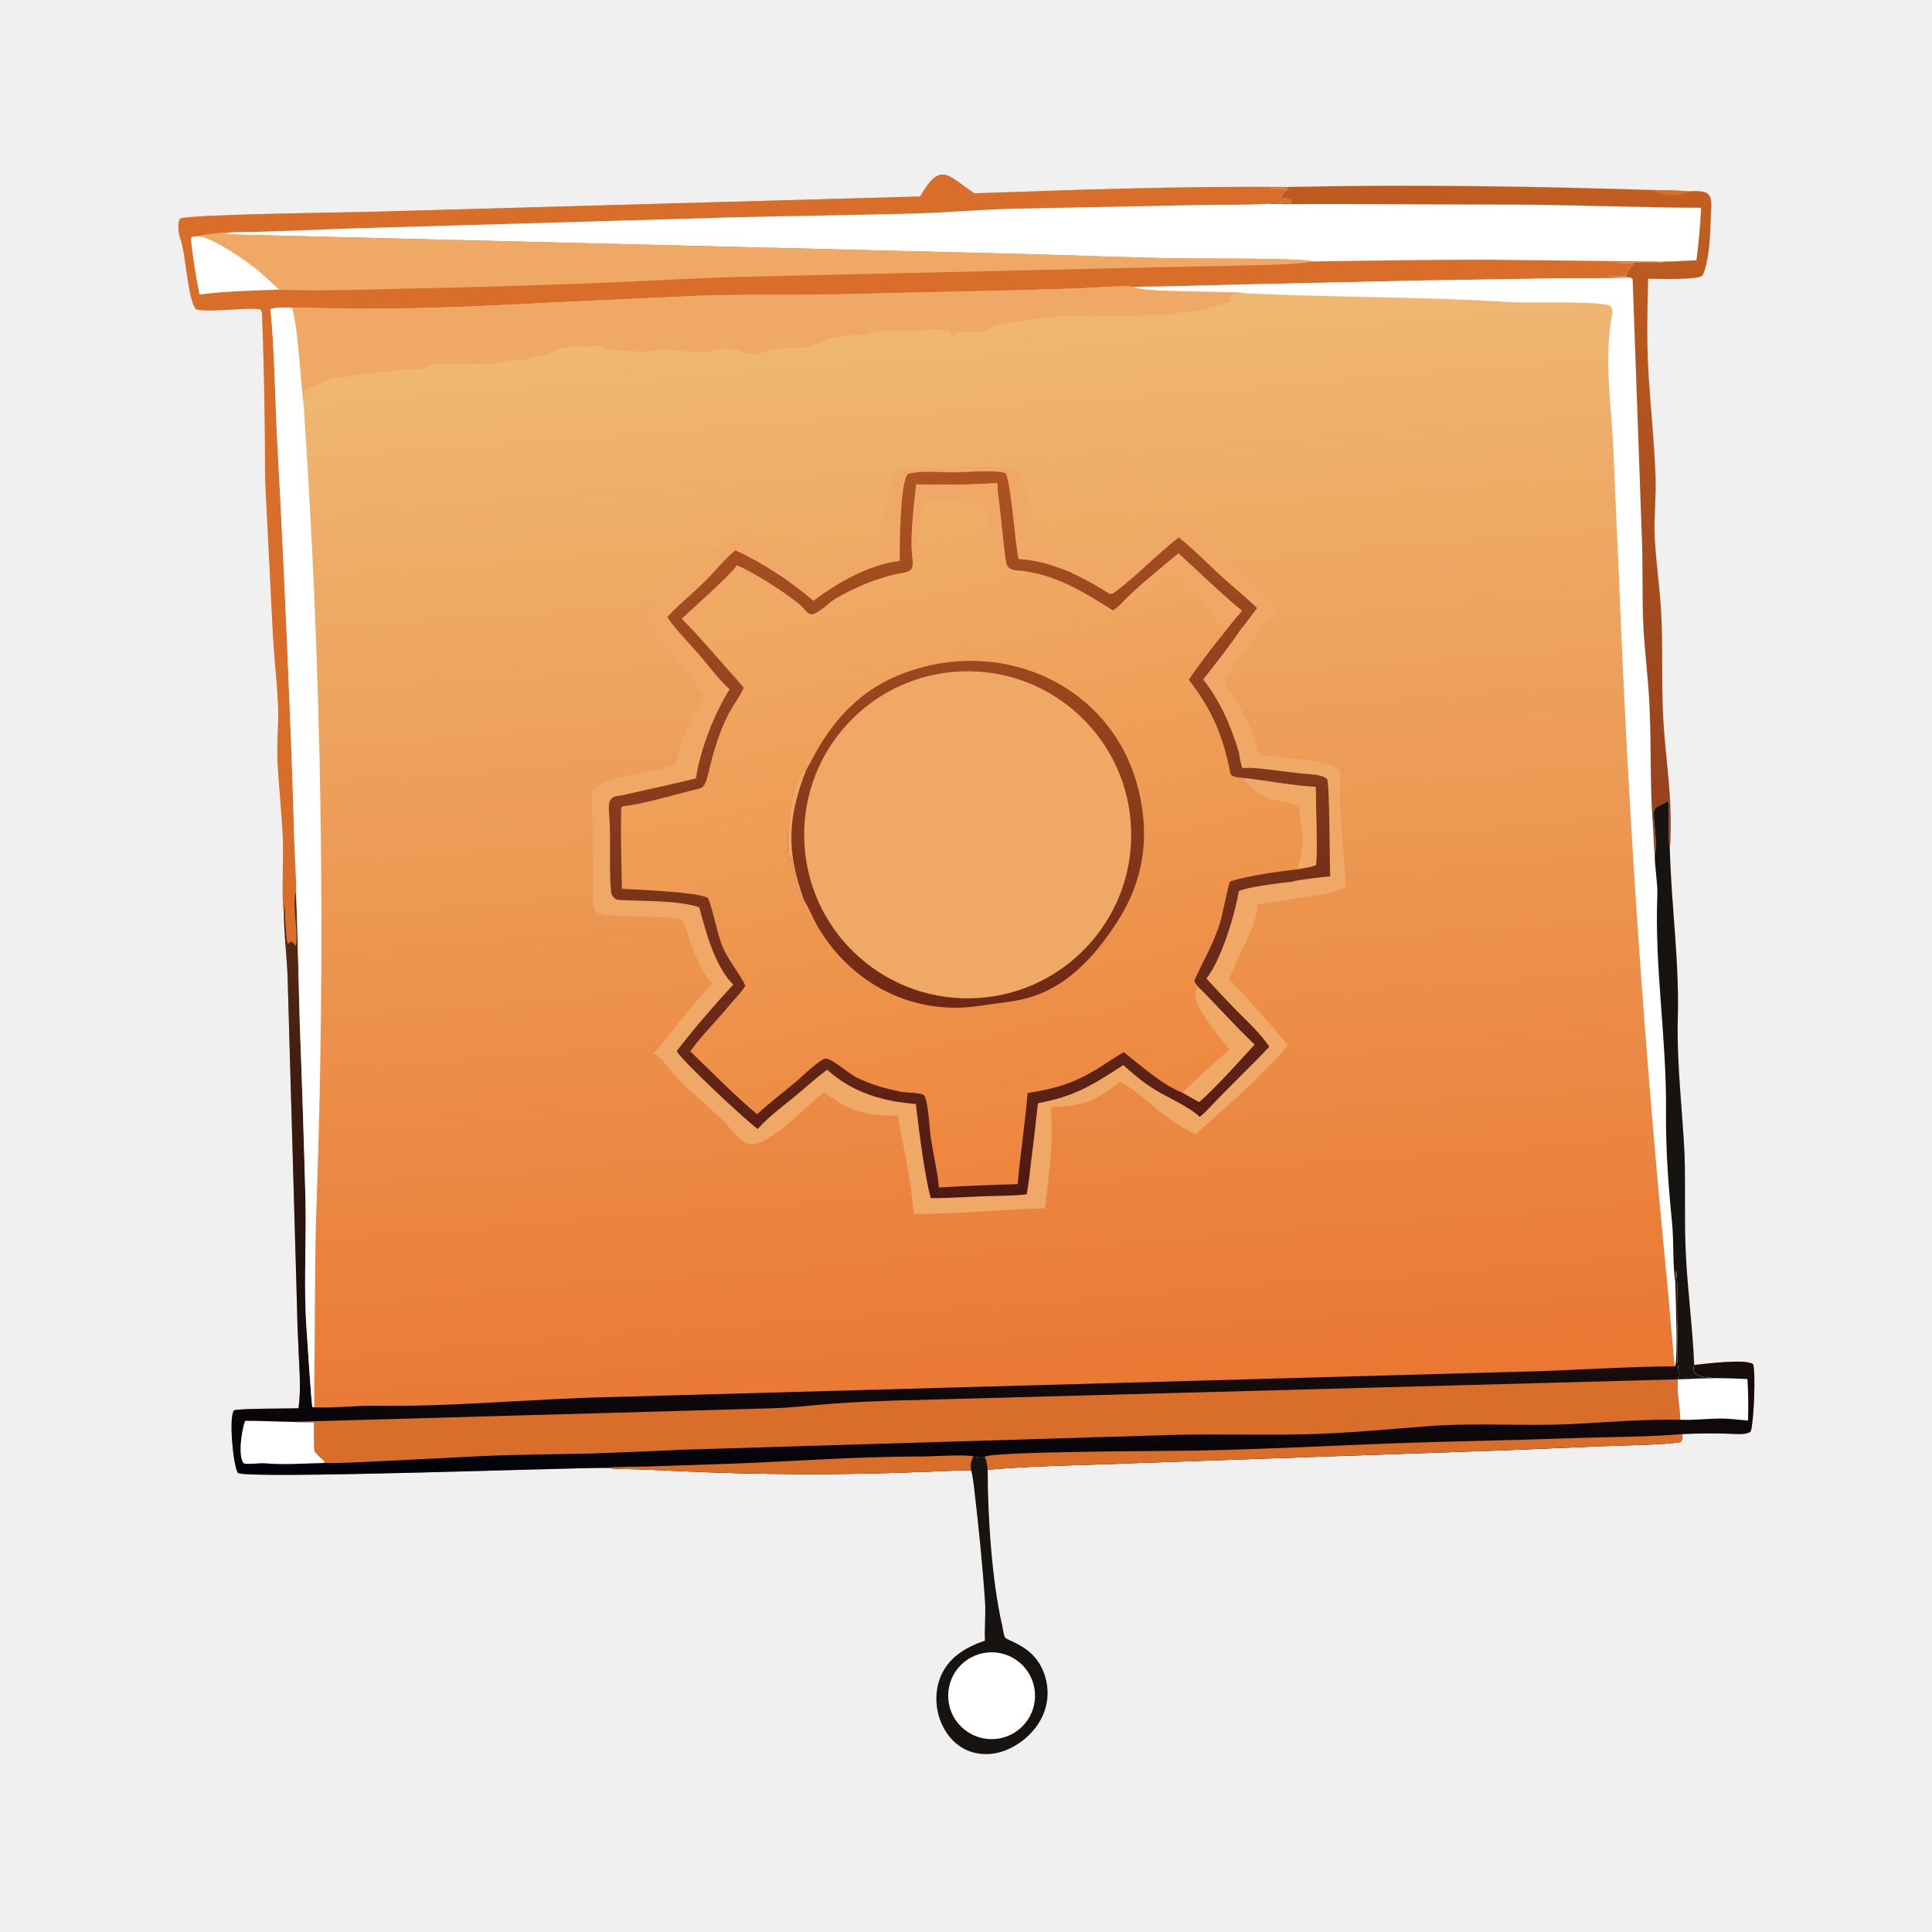
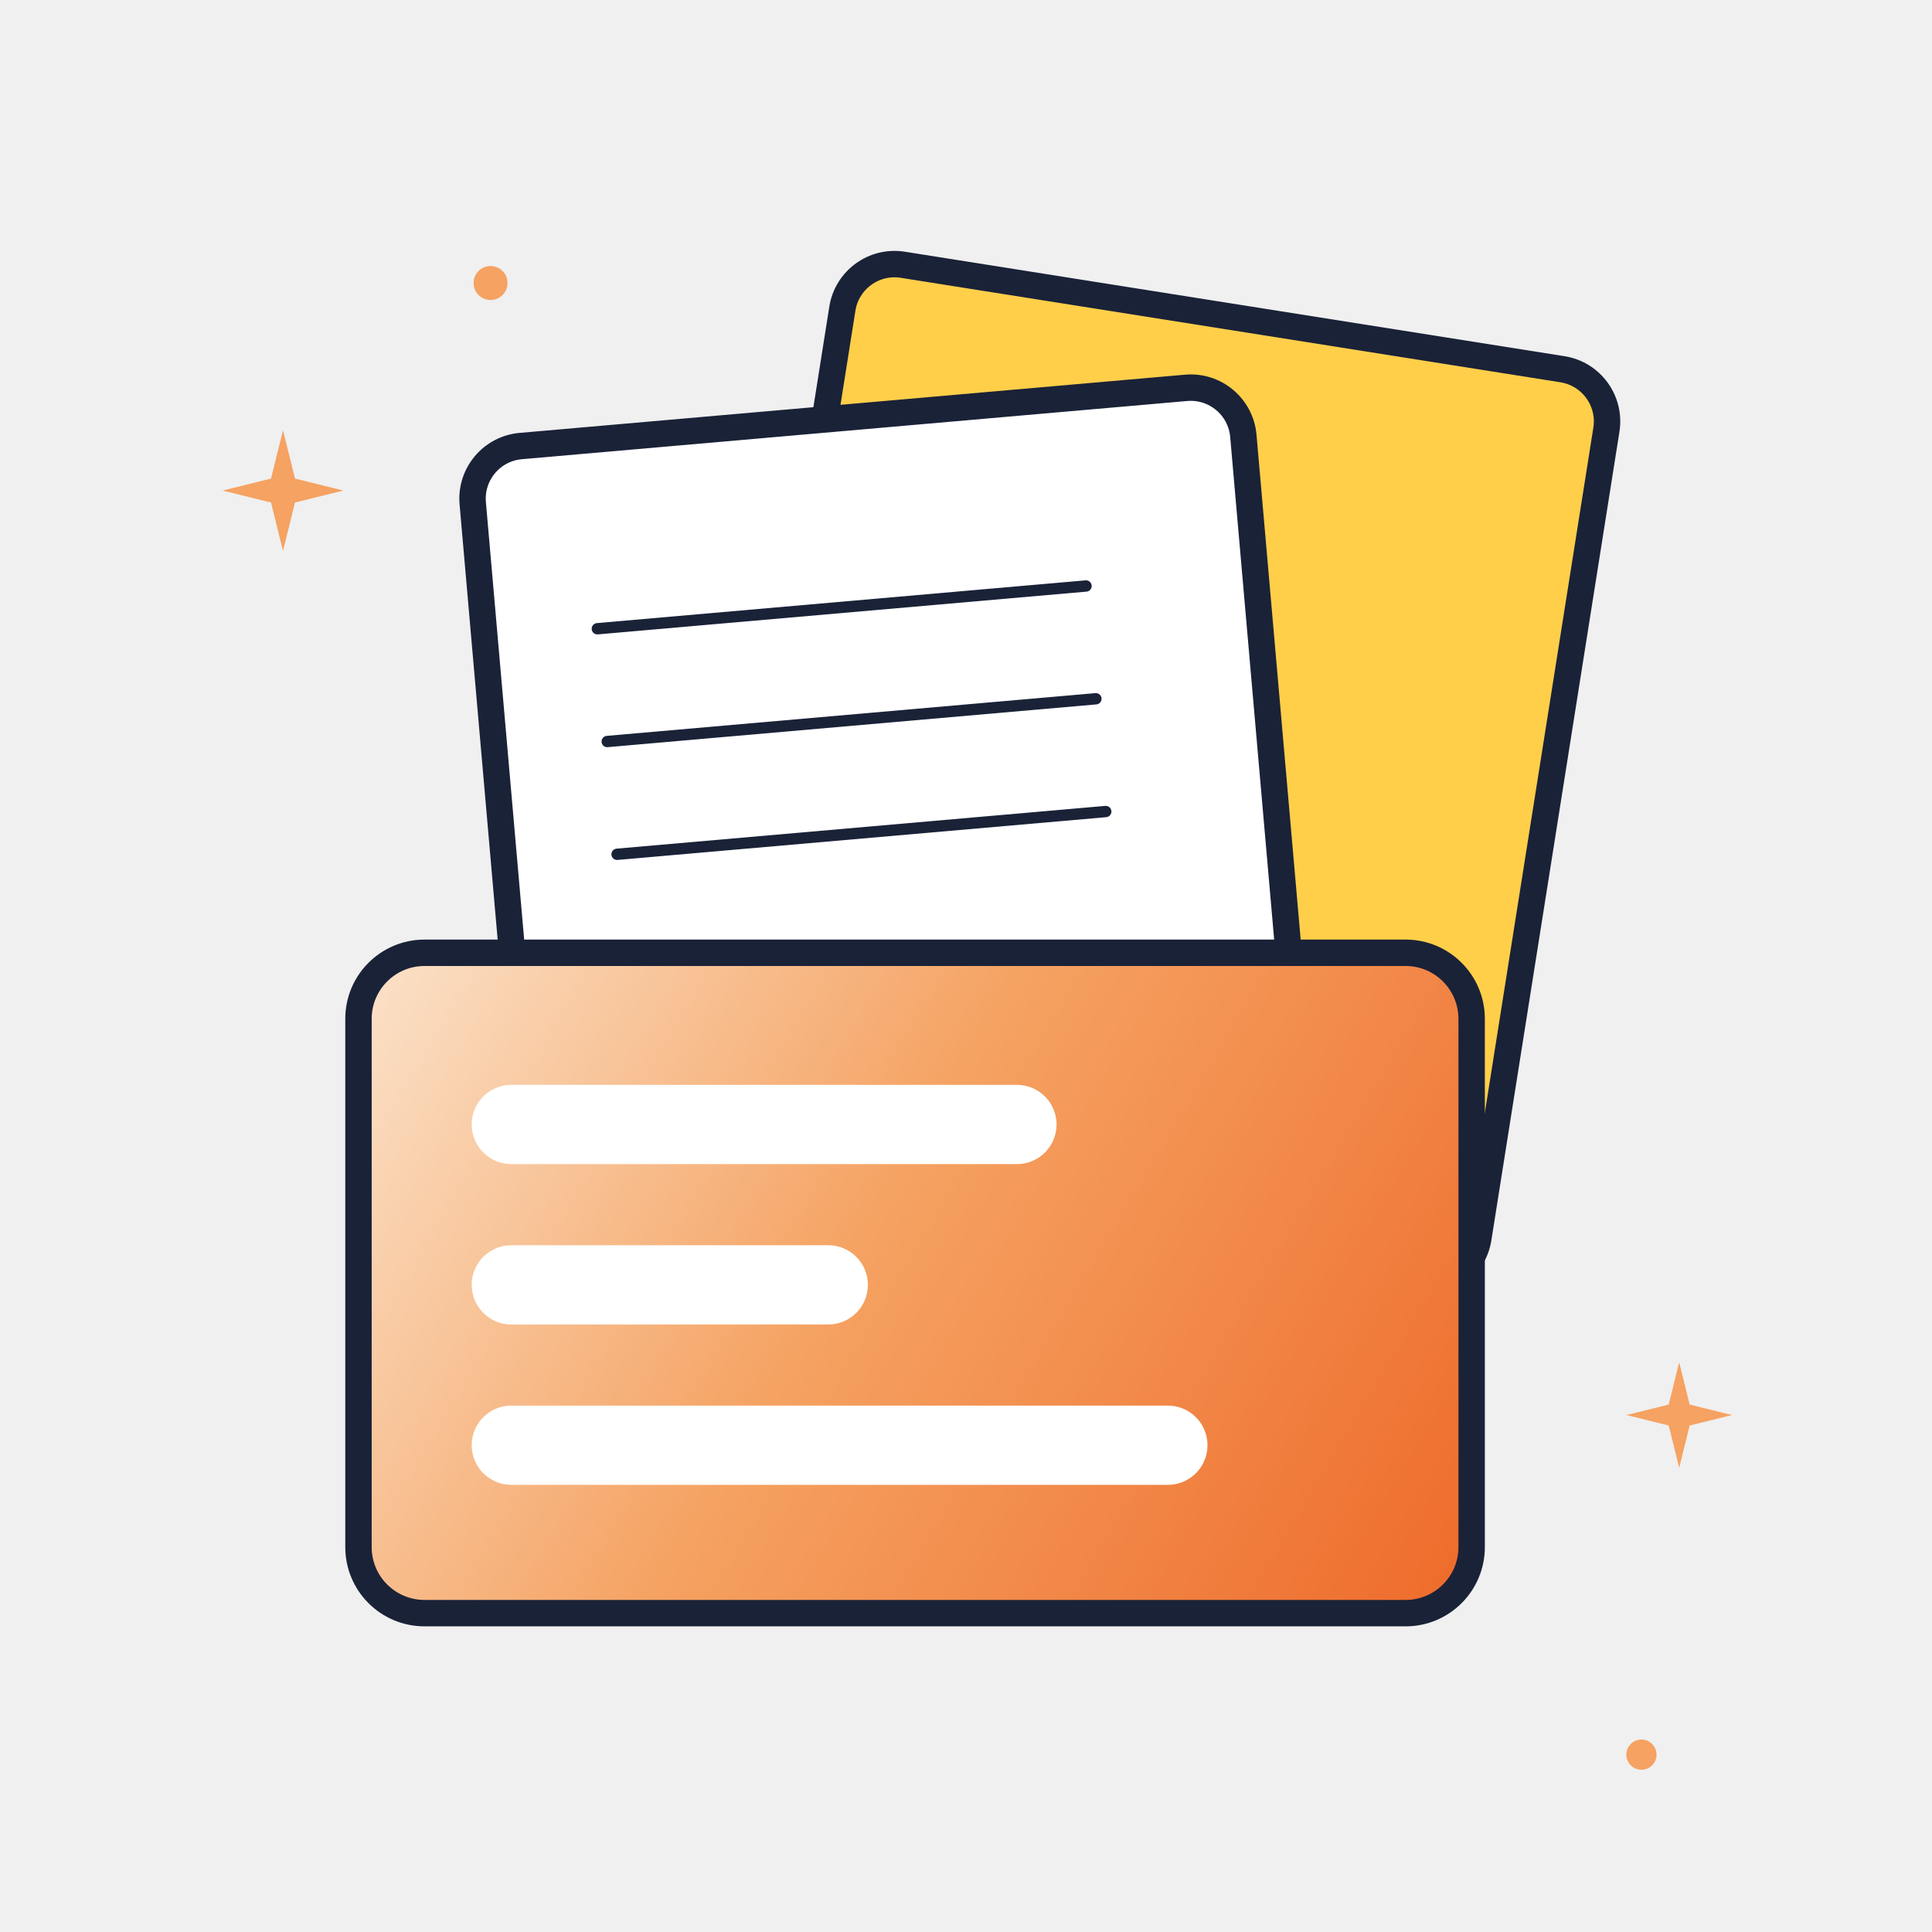
- <svg xmlns="http://www.w3.org/2000/svg" height="1024" preserveAspectRatio="none" style="display: block;" version="1.1" viewBox="0 0 2048 2048" width="1024">
+ <svg xmlns="http://www.w3.org/2000/svg" width="1024" height="1024" viewBox="0 0 2048 2048">
  <defs>
-     <linearGradient gradientUnits="userSpaceOnUse" id="Gradient1" x1="1022.29" x2="1028.77" y1="1065.56" y2="701.693">
-       <stop class="stop0" offset="0" stop-color="rgb(111,40,22)" stop-opacity="1" />
-       <stop class="stop1" offset="1" stop-color="rgb(157,72,30)" stop-opacity="1" />
-     </linearGradient>
-     <linearGradient gradientUnits="userSpaceOnUse" id="Gradient2" x1="1095.85" x2="938.715" y1="1248.37" y2="541.173">
-       <stop class="stop0" offset="0" stop-color="rgb(238,133,61)" stop-opacity="1" />
-       <stop class="stop1" offset="1" stop-color="rgb(239,174,104)" stop-opacity="1" />
-     </linearGradient>
-     <linearGradient gradientUnits="userSpaceOnUse" id="Gradient3" x1="1067.46" x2="987.277" y1="1267.72" y2="497.784">
-       <stop class="stop0" offset="0" stop-color="rgb(77,25,19)" stop-opacity="1" />
-       <stop class="stop1" offset="1" stop-color="rgb(176,84,34)" stop-opacity="1" />
-     </linearGradient>
-     <linearGradient gradientUnits="userSpaceOnUse" id="Gradient4" x1="1514.28" x2="1622.65" y1="816.795" y2="173.29">
-       <stop class="stop0" offset="0" stop-color="rgb(149,66,30)" stop-opacity="1" />
-       <stop class="stop1" offset="1" stop-color="rgb(194,94,32)" stop-opacity="1" />
-     </linearGradient>
-     <linearGradient gradientUnits="userSpaceOnUse" id="Gradient5" x1="1048.66" x2="1068.54" y1="1588.93" y2="1024.76">
-       <stop class="stop0" offset="0" stop-color="rgb(0,2,10)" stop-opacity="1" />
-       <stop class="stop1" offset="1" stop-color="rgb(85,40,20)" stop-opacity="1" />
-     </linearGradient>
-     <linearGradient gradientUnits="userSpaceOnUse" id="Gradient6" x1="1066.43" x2="977.13" y1="1500.18" y2="337.176">
-       <stop class="stop0" offset="0" stop-color="rgb(234,119,50)" stop-opacity="1" />
-       <stop class="stop1" offset="1" stop-color="rgb(239,184,115)" stop-opacity="1" />
+     <linearGradient gradientUnits="userSpaceOnUse" id="g" x1="380" y1="1010" x2="1560" y2="1710">
+       <stop offset="0" stop-color="#FBE3CB" />
+       <stop offset="0.45" stop-color="#F5A262" />
+       <stop offset="1" stop-color="#EE6A2A" />
    </linearGradient>
  </defs>
-   <path d="M 975.324 208.265 C 996.832 171.383 1003.41 184.714 1032.7 204.937 C 1145.01 201.048 1254.05 197.175 1366.63 198.188 C 1492.13 195.385 1624.97 197.445 1750.54 201.378 C 1761.92 201.703 1778.12 201.732 1789.05 202.827 C 1819.71 200.672 1813.89 209.586 1813.18 238.343 C 1812.84 252.58 1811.19 278.768 1804.84 291.905 C 1800.4 297.264 1755.21 295.451 1747.08 295.416 C 1746.24 328.99 1745.46 363.568 1747.55 397.121 C 1749.77 432.789 1753.6 468.532 1754.92 504.315 C 1755.65 524.128 1753.67 543.725 1753.82 563.499 C 1754.66 590.432 1759.12 618.766 1760.73 645.998 C 1763.04 684.906 1760.99 724.16 1763.17 762.846 C 1765.14 797.907 1770.86 833.526 1770.98 868.98 C 1771.01 877.083 1771.18 891.602 1770.04 899.182 C 1771.57 959.39 1780.19 1018.37 1778.56 1078.47 C 1777.24 1127.33 1783.4 1175.62 1785.73 1224.32 C 1786.77 1258.78 1785.35 1292.61 1786.96 1327.4 C 1788.81 1367.5 1794.29 1407.07 1795.92 1446.93 C 1806.58 1445.86 1850.62 1440.11 1858.36 1446.09 C 1861.33 1455.08 1859.12 1507.58 1855.87 1517.3 C 1852.17 1520.79 1842.87 1520.23 1837.67 1519.98 C 1819.26 1519.1 1801.43 1519.41 1783.02 1520.17 C 1782.96 1524.77 1783.72 1525.3 1781.68 1528.58 C 1768.49 1531.45 1711.35 1532.53 1695.59 1533.14 C 1661.21 1534.47 1625.48 1536.29 1591.09 1537.47 L 1201.38 1551.04 C 1154.14 1553.1 1093.24 1553.75 1046.99 1558.01 C 1046.25 1552.67 1046.11 1549.03 1043.76 1544.16 C 1040.47 1545.89 1036.39 1544.44 1031.94 1543.81 C 1028.75 1550.56 1028.51 1551.21 1029.45 1558.44 C 1014.05 1558.78 998.744 1559.41 983.363 1560.07 C 894.33 1563.88 805.452 1563.44 716.406 1559.29 C 702.492 1558.58 688.573 1557.98 674.649 1557.49 C 665.528 1557.22 651.779 1557.39 643.394 1556 C 597.616 1555.85 266.595 1568.15 252.164 1561.44 C 247.146 1553.58 242.356 1502.5 247.996 1495.1 C 251.779 1492.88 306.354 1493.24 316.431 1492.84 C 319.135 1473.32 317.529 1454.29 316.628 1434.71 C 315.649 1415.74 314.987 1396.74 314.642 1377.74 L 304.97 1039.01 C 304.438 1015.44 300.96 992.059 300.937 968.291 C 298.249 954.841 300.608 909.036 300.004 892.311 C 298.963 863.542 295.676 835.94 294.22 807.298 C 293.274 788.699 295.601 767.206 294.795 748.018 C 293.783 723.928 290.935 700.17 289.489 676.119 L 281.431 516.093 C 280.713 499.431 281.053 481.587 280.81 464.808 C 280.439 420.457 279.423 376.113 277.763 331.792 L 276.522 328.408 C 267.219 324.725 222.497 331.814 207.869 327.907 C 198.92 317.928 196.884 267.711 191.247 253.248 C 189.362 248.41 187.517 235.909 191.174 231.665 C 201.277 227.183 369.323 225.204 391.389 224.543 L 975.324 208.265 z" fill="url(#Gradient6)" transform="translate(0,0)" />
-   <path d="M 975.324 208.265 C 996.832 171.383 1003.41 184.714 1032.7 204.937 C 1145.01 201.048 1254.05 197.175 1366.63 198.188 C 1359.57 200.44 1353.17 198.91 1345.99 199.79 L 1364.87 200.063 C 1362.5 202.706 1358.32 206.467 1357.94 209.693 C 1361.76 212.369 1365.18 209.666 1368.37 212.615 L 1368.25 214.805 C 1359.73 217.207 1349.86 212.156 1343.27 216.046 C 1366.69 216.647 1391.73 216.125 1415.36 216.252 L 1607.28 216.854 C 1672.57 217.192 1738.75 220.098 1803.29 220.15 C 1802.44 238.805 1800.79 257.415 1798.35 275.93 C 1786.68 276.559 1775.42 277.169 1763.73 277.336 C 1759.05 280.367 1719.84 276.794 1713.69 278.796 C 1718.82 279.582 1730.43 278.519 1731.81 279.327 L 1727 284.999 C 1725.45 286.858 1724.21 290.653 1723.35 293 L 1702 293.17 C 1707.02 293.275 1724.8 293.397 1728.55 294.232 C 1703.04 295.242 1674.97 294.802 1649.24 295.06 L 1512.96 297.192 L 1317.94 301.478 C 1278.84 302.378 1240.23 303.855 1201.02 304.022 C 1188.99 302.33 1160.12 305.063 1146.9 305.552 C 1061.1 308.727 975.307 309.584 889.482 311.942 C 839.039 313.328 788.218 311.688 737.778 313.63 L 583.952 320.725 C 501.805 325.109 421.256 328.898 338.925 326.555 C 329.355 326.283 319.113 325.988 309.588 326.066 C 303.816 326.034 290.932 325.226 286.66 327.963 C 290.977 368.545 291.433 420.781 293.593 462.678 C 298.816 558.311 303.287 653.983 307.008 749.686 C 309.067 797.045 310.692 844.421 311.882 891.809 C 312.166 900.87 314.481 937.944 313.818 944.425 C 308.924 958.877 316.904 989.827 313.448 1002.59 L 309.58 998.063 C 307.307 998.82 307.391 998.801 305.444 1000.21 C 302.602 997.844 302.228 963.662 301.703 957.05 L 300.937 968.291 C 298.249 954.841 300.608 909.036 300.004 892.311 C 298.963 863.542 295.676 835.94 294.22 807.298 C 293.274 788.699 295.601 767.206 294.795 748.018 C 293.783 723.928 290.935 700.17 289.489 676.119 L 281.431 516.093 C 280.713 499.431 281.053 481.587 280.81 464.808 C 280.439 420.457 279.423 376.113 277.763 331.792 L 276.522 328.408 C 267.219 324.725 222.497 331.814 207.869 327.907 C 198.92 317.928 196.884 267.711 191.247 253.248 C 189.362 248.41 187.517 235.909 191.174 231.665 C 201.277 227.183 369.323 225.204 391.389 224.543 L 975.324 208.265 z" fill="rgb(217,110,42)" transform="translate(0,0)" />
-   <path d="M 1343.27 216.046 C 1366.69 216.647 1391.73 216.125 1415.36 216.252 L 1607.28 216.854 C 1672.57 217.192 1738.75 220.098 1803.29 220.15 C 1802.44 238.805 1800.79 257.415 1798.35 275.93 C 1786.68 276.559 1775.42 277.169 1763.73 277.336 L 1574.5 275.305 C 1513.94 275.205 1452.12 276.453 1391.49 277.126 C 1381.34 275.066 1360.79 274.927 1349.86 274.664 C 1320.14 273.949 1290.16 274.229 1260.41 273.977 C 1197.96 273.449 1135.98 270.418 1073.51 268.956 L 236.247 248.356 C 237.983 247.559 245.059 246.564 247.451 246.109 C 289.604 245.935 337.722 243.054 380.47 241.919 L 781.74 230.264 C 843.416 228.78 905.189 228.072 966.844 226.425 C 1003.92 225.434 1041.62 221.844 1078.84 221.163 L 1272.61 217.324 C 1295.61 216.728 1320.61 217.491 1343.27 216.046 z" fill="rgb(255,255,255)" transform="translate(0,0)" />
-   <path d="M 204.607 250.77 C 217.707 248.997 234.539 245.705 247.451 246.109 C 245.059 246.564 237.983 247.559 236.247 248.356 L 1073.51 268.956 C 1135.98 270.418 1197.96 273.449 1260.41 273.977 C 1290.16 274.229 1320.14 273.949 1349.86 274.664 C 1360.79 274.927 1381.34 275.066 1391.49 277.126 C 1378.19 280.2 1342.54 280.889 1328.04 281.245 L 1220.71 283.42 L 794.186 293.263 C 744.866 294.292 697.205 297.376 648.024 299.398 C 577.369 302.228 506.689 304.377 435.993 305.844 C 394.024 306.799 338.178 308.796 296.244 307.112 C 288.021 300.162 279.41 290.957 270.23 283.967 C 255.075 272.428 233.037 257.508 215.02 251.124 C 213.606 250.623 206.251 250.74 204.607 250.77 z" fill="rgb(240,168,103)" transform="translate(0,0)" />
-   <path d="M 204.607 250.77 C 206.251 250.74 213.606 250.623 215.02 251.124 C 233.037 257.508 255.075 272.428 270.23 283.967 C 279.41 290.957 288.021 300.162 296.244 307.112 C 275.582 307.643 230.644 309.1 211.561 312.32 C 208.088 295.619 203.897 270.658 202.442 253.086 C 202.329 251.728 203.178 251.668 204.607 250.77 z" fill="rgb(255,255,255)" transform="translate(0,0)" />
-   <path d="M 300.937 968.291 L 301.703 957.05 C 302.228 963.662 302.602 997.844 305.444 1000.21 C 307.391 998.801 307.307 998.82 309.58 998.063 L 313.448 1002.59 C 316.904 989.827 308.924 958.877 313.818 944.425 C 315.74 992.609 316.379 1041.13 317.937 1089.4 C 320.283 1150.92 322.268 1212.45 323.893 1273.99 C 324.753 1318.07 321.79 1363.71 324.909 1407.85 C 325.588 1417.45 330.039 1489.56 331.238 1491.56 L 332.941 1491.88 C 353.616 1492.76 377.367 1489.87 398.491 1490.19 C 480.768 1491.42 563.255 1482.73 645.245 1481 L 1605.95 1454.22 C 1662.49 1453.17 1719.21 1448.58 1775.46 1448.39 C 1778.95 1443.9 1775.88 1369.35 1775.89 1358.4 C 1776.3 1353.74 1776.53 1350.31 1776.54 1345.63 C 1780.14 1368.91 1777.41 1415.5 1777.98 1440.24 C 1778.17 1448.36 1780.63 1453.9 1778.76 1462.15 C 1791.93 1461.5 1805.1 1461.06 1818.28 1460.83 C 1810.39 1460.02 1790.97 1460.61 1795.92 1446.93 C 1806.58 1445.86 1850.62 1440.11 1858.36 1446.09 C 1861.33 1455.08 1859.12 1507.58 1855.87 1517.3 C 1852.17 1520.79 1842.87 1520.23 1837.67 1519.98 C 1819.26 1519.1 1801.43 1519.41 1783.02 1520.17 C 1782.96 1524.77 1783.72 1525.3 1781.68 1528.58 C 1768.49 1531.45 1711.35 1532.53 1695.59 1533.14 C 1661.21 1534.47 1625.48 1536.29 1591.09 1537.47 L 1201.38 1551.04 C 1154.14 1553.1 1093.24 1553.75 1046.99 1558.01 C 1046.25 1552.67 1046.11 1549.03 1043.76 1544.16 C 1040.47 1545.89 1036.39 1544.44 1031.94 1543.81 C 1028.75 1550.56 1028.51 1551.21 1029.45 1558.44 C 1014.05 1558.78 998.744 1559.41 983.363 1560.07 C 894.33 1563.88 805.452 1563.44 716.406 1559.29 C 702.492 1558.58 688.573 1557.98 674.649 1557.49 C 665.528 1557.22 651.779 1557.39 643.394 1556 C 597.616 1555.85 266.595 1568.15 252.164 1561.44 C 247.146 1553.58 242.356 1502.5 247.996 1495.1 C 251.779 1492.88 306.354 1493.24 316.431 1492.84 C 319.135 1473.32 317.529 1454.29 316.628 1434.71 C 315.649 1415.74 314.987 1396.74 314.642 1377.74 L 304.97 1039.01 C 304.438 1015.44 300.96 992.059 300.937 968.291 z" fill="url(#Gradient5)" transform="translate(0,0)" />
-   <path d="M 309.941 1507.22 L 819.659 1492.81 C 841.453 1492.1 862.486 1489.43 884.15 1487.83 C 905.823 1486.24 928.086 1485.36 949.821 1484.62 L 1778.76 1462.15 C 1776.58 1470.29 1781.16 1494.83 1781.13 1505.01 C 1742.26 1504.29 1704.79 1507.6 1666.11 1509.54 C 1616.79 1512.01 1566.49 1508.02 1517.22 1511.58 C 1470.43 1514.96 1425.93 1519.65 1378.83 1520.53 C 1333.55 1521.38 1288.08 1520.01 1242.95 1521.07 L 724.232 1536.74 C 691.801 1538.29 659.361 1539.62 626.914 1540.75 C 587.902 1541.78 548.469 1541.73 509.496 1543.59 L 402.362 1548.96 C 385.985 1549.71 359.2 1551.34 343.242 1550.84 C 344.085 1549.98 343.736 1550.53 344.096 1549.09 C 339.858 1545.4 337.659 1543.53 334.031 1539.21 L 333.297 1538.31 C 332.728 1529.03 332.965 1517.19 332.886 1507.72 C 324.513 1507.85 318.275 1507.78 309.941 1507.22 z" fill="rgb(217,110,42)" transform="translate(0,0)" />
-   <path d="M 1043.76 1544.16 C 1055.5 1538.41 1234.85 1538.25 1263.96 1537.76 C 1352.81 1536.26 1445.52 1530.36 1534.31 1528.22 C 1584.19 1527.1 1634.07 1525.69 1683.93 1524 C 1714.38 1523.16 1753.24 1522.98 1783.02 1520.17 C 1782.96 1524.77 1783.72 1525.3 1781.68 1528.58 C 1768.49 1531.45 1711.35 1532.53 1695.59 1533.14 C 1661.21 1534.47 1625.48 1536.29 1591.09 1537.47 L 1201.38 1551.04 C 1154.14 1553.1 1093.24 1553.75 1046.99 1558.01 C 1046.25 1552.67 1046.11 1549.03 1043.76 1544.16 z" fill="rgb(217,110,42)" transform="translate(0,0)" />
-   <path d="M 643.394 1556 C 651.368 1554.71 674.228 1554.89 683.892 1554.61 L 767.984 1551.84 C 837.332 1549.46 906.519 1543.89 975.958 1543.97 C 987.9 1543.99 1022.15 1541.55 1031.94 1543.81 C 1028.75 1550.56 1028.51 1551.21 1029.45 1558.44 C 1014.05 1558.78 998.744 1559.41 983.363 1560.07 C 894.33 1563.88 805.452 1563.44 716.406 1559.29 C 702.492 1558.58 688.573 1557.98 674.649 1557.49 C 665.528 1557.22 651.779 1557.39 643.394 1556 z" fill="rgb(217,110,42)" transform="translate(0,0)" />
-   <path d="M 259.753 1506.22 C 274.472 1505.89 294.361 1507.12 309.941 1507.22 C 318.275 1507.78 324.513 1507.85 332.886 1507.72 C 332.965 1517.19 332.728 1529.03 333.297 1538.31 L 334.031 1539.21 C 337.659 1543.53 339.858 1545.4 344.096 1549.09 C 343.736 1550.53 344.085 1549.98 343.242 1550.84 C 322.414 1551.22 302.3 1552.96 281.262 1551.18 C 274.659 1550.62 264.52 1552.69 258.283 1551.24 C 251.91 1543.1 256.207 1516.02 259.753 1506.22 z" fill="rgb(255,255,255)" transform="translate(0,0)" />
-   <path d="M 1818.28 1460.83 C 1828.44 1461.1 1842.5 1461.11 1852.34 1461.95 C 1853.4 1474.79 1853.37 1492.85 1852.96 1505.86 C 1843.64 1504.93 1831.29 1503.55 1822.1 1503.71 C 1807.95 1503.97 1795.45 1505.55 1781.13 1505.01 C 1781.16 1494.83 1776.58 1470.29 1778.76 1462.15 C 1791.93 1461.5 1805.1 1461.06 1818.28 1460.83 z" fill="rgb(255,255,255)" transform="translate(0,0)" />
-   <path d="M 1366.63 198.188 C 1492.13 195.385 1624.97 197.445 1750.54 201.378 C 1761.92 201.703 1778.12 201.732 1789.05 202.827 C 1819.71 200.672 1813.89 209.586 1813.18 238.343 C 1812.84 252.58 1811.19 278.768 1804.84 291.905 C 1800.4 297.264 1755.21 295.451 1747.08 295.416 C 1746.24 328.99 1745.46 363.568 1747.55 397.121 C 1749.77 432.789 1753.6 468.532 1754.92 504.315 C 1755.65 524.128 1753.67 543.725 1753.82 563.499 C 1754.66 590.432 1759.12 618.766 1760.73 645.998 C 1763.04 684.906 1760.99 724.16 1763.17 762.846 C 1765.14 797.907 1770.86 833.526 1770.98 868.98 C 1771.01 877.083 1771.18 891.602 1770.04 899.182 C 1771.57 959.39 1780.19 1018.37 1778.56 1078.47 C 1777.24 1127.33 1783.4 1175.62 1785.73 1224.32 C 1786.77 1258.78 1785.35 1292.61 1786.96 1327.4 C 1788.81 1367.5 1794.29 1407.07 1795.92 1446.93 C 1790.97 1460.61 1810.39 1460.02 1818.28 1460.83 C 1805.1 1461.06 1791.93 1461.5 1778.76 1462.15 C 1780.63 1453.9 1778.17 1448.36 1777.98 1440.24 C 1777.41 1415.5 1780.14 1368.91 1776.54 1345.63 C 1776.53 1350.31 1776.3 1353.74 1775.89 1358.4 C 1775.88 1369.35 1778.95 1443.9 1775.46 1448.39 C 1774.68 1446.69 1768.93 1376.38 1768.15 1368.26 C 1743.38 1117.75 1726.11 866.547 1716.34 614.999 C 1714.53 571.349 1712.22 527.691 1710.65 484.027 C 1708.84 433.701 1699.37 382.055 1709.14 332.145 C 1709.76 328.989 1708.62 326.419 1706.62 324.064 C 1692.42 318.58 1621.68 321.541 1601.12 320.249 C 1507.14 314.347 1412.21 315.442 1318.26 310.722 C 1298.04 308.355 1211.18 310.488 1201.02 304.022 C 1240.23 303.855 1278.84 302.378 1317.94 301.478 L 1512.96 297.192 L 1649.24 295.06 C 1674.97 294.802 1703.04 295.242 1728.55 294.232 C 1724.8 293.397 1707.02 293.275 1702 293.17 L 1723.35 293 C 1724.21 290.653 1725.45 286.858 1727 284.999 L 1731.81 279.327 C 1730.43 278.519 1718.82 279.582 1713.69 278.796 C 1719.84 276.794 1759.05 280.367 1763.73 277.336 C 1775.42 277.169 1786.68 276.559 1798.35 275.93 C 1800.79 257.415 1802.44 238.805 1803.29 220.15 C 1738.75 220.098 1672.57 217.192 1607.28 216.854 L 1415.36 216.252 C 1391.73 216.125 1366.69 216.647 1343.27 216.046 C 1349.86 212.156 1359.73 217.207 1368.25 214.805 L 1368.37 212.615 C 1365.18 209.666 1361.76 212.369 1357.94 209.693 C 1358.32 206.467 1362.5 202.706 1364.87 200.063 L 1345.99 199.79 C 1353.17 198.91 1359.57 200.44 1366.63 198.188 z" fill="rgb(255,255,255)" transform="translate(0,0)" />
-   <path d="M 1366.63 198.188 C 1492.13 195.385 1624.97 197.445 1750.54 201.378 C 1761.92 201.703 1778.12 201.732 1789.05 202.827 C 1819.71 200.672 1813.89 209.586 1813.18 238.343 C 1812.84 252.58 1811.19 278.768 1804.84 291.905 C 1800.4 297.264 1755.21 295.451 1747.08 295.416 C 1746.24 328.99 1745.46 363.568 1747.55 397.121 C 1749.77 432.789 1753.6 468.532 1754.92 504.315 C 1755.65 524.128 1753.67 543.725 1753.82 563.499 C 1754.66 590.432 1759.12 618.766 1760.73 645.998 C 1763.04 684.906 1760.99 724.16 1763.17 762.846 C 1765.14 797.907 1770.86 833.526 1770.98 868.98 C 1771.01 877.083 1771.18 891.602 1770.04 899.182 C 1767.65 890.085 1770.07 850.49 1767.94 848.656 C 1764.39 852.989 1753.55 853.884 1753.18 860.37 C 1752.36 874.506 1757.8 892.743 1754.11 906.392 C 1752.95 896.265 1752.92 884.447 1752.12 874.093 C 1748.71 829.964 1750.7 786.612 1748.26 742.371 C 1746.76 715.343 1743.35 689.65 1742.01 662.842 C 1740.57 634.209 1741.62 605.139 1740.66 576.478 L 1730.68 295.943 L 1728.55 294.232 C 1724.8 293.397 1707.02 293.275 1702 293.17 L 1723.35 293 C 1724.21 290.653 1725.45 286.858 1727 284.999 L 1731.81 279.327 C 1730.43 278.519 1718.82 279.582 1713.69 278.796 C 1719.84 276.794 1759.05 280.367 1763.73 277.336 C 1775.42 277.169 1786.68 276.559 1798.35 275.93 C 1800.79 257.415 1802.44 238.805 1803.29 220.15 C 1738.75 220.098 1672.57 217.192 1607.28 216.854 L 1415.36 216.252 C 1391.73 216.125 1366.69 216.647 1343.27 216.046 C 1349.86 212.156 1359.73 217.207 1368.25 214.805 L 1368.37 212.615 C 1365.18 209.666 1361.76 212.369 1357.94 209.693 C 1358.32 206.467 1362.5 202.706 1364.87 200.063 L 1345.99 199.79 C 1353.17 198.91 1359.57 200.44 1366.63 198.188 z" fill="url(#Gradient4)" transform="translate(0,0)" />
-   <path d="M 1750.54 201.378 C 1761.92 201.703 1778.12 201.732 1789.05 202.827 C 1783.2 210.25 1756.64 205.644 1750.54 201.378 z" fill="rgb(217,110,42)" transform="translate(0,0)" />
-   <path d="M 1754.11 906.392 C 1757.8 892.743 1752.36 874.506 1753.18 860.37 C 1753.55 853.884 1764.39 852.989 1767.94 848.656 C 1770.07 850.49 1767.65 890.085 1770.04 899.182 C 1771.57 959.39 1780.19 1018.37 1778.56 1078.47 C 1777.24 1127.33 1783.4 1175.62 1785.73 1224.32 C 1786.77 1258.78 1785.35 1292.61 1786.96 1327.4 C 1788.81 1367.5 1794.29 1407.07 1795.92 1446.93 C 1790.97 1460.61 1810.39 1460.02 1818.28 1460.83 C 1805.1 1461.06 1791.93 1461.5 1778.76 1462.15 C 1780.63 1453.9 1778.17 1448.36 1777.98 1440.24 C 1777.41 1415.5 1780.14 1368.91 1776.54 1345.63 C 1776.53 1350.31 1776.3 1353.74 1775.89 1358.4 C 1773.09 1342.16 1774.28 1316.96 1772.74 1299.67 C 1768.69 1258.4 1765.67 1219.8 1766.07 1178.16 C 1766.79 1101.59 1753.79 1025.69 1756.86 948.728 C 1757.35 936.37 1754.11 919.976 1754.11 906.392 z" fill="rgb(22,19,17)" transform="translate(0,0)" />
-   <path d="M 309.588 326.066 C 319.113 325.988 329.355 326.283 338.925 326.555 C 421.256 328.898 501.805 325.109 583.952 320.725 L 737.778 313.63 C 788.218 311.688 839.039 313.328 889.482 311.942 C 975.307 309.584 1061.1 308.727 1146.9 305.552 C 1160.12 305.063 1188.99 302.33 1201.02 304.022 C 1211.18 310.488 1298.04 308.355 1318.26 310.722 C 1314.01 311.413 1311.56 312.033 1307.31 311.722 C 1304.1 313.763 1305.26 312.421 1303.7 315.905 L 1304.23 319.939 C 1287.99 323.802 1273.76 330.272 1257.32 330.818 C 1250.02 331.06 1241.36 333.703 1233.88 333.719 C 1200.21 334.99 1166.36 334.778 1132.7 334.868 C 1117.35 334.91 1096.81 338.092 1081.64 340.355 C 1068.82 342.269 1054.2 343.537 1043.75 350.799 C 1037.68 355.014 1021.37 349.784 1014.1 351.713 C 1013.88 351.772 1009.07 356.246 1008.53 356.784 L 1007.82 352.166 C 1003.75 349.889 991.855 348.766 987.193 349.405 C 968.601 351.956 950.648 350.441 931.913 351.067 L 928.9 353.885 C 926.042 353.257 925.908 353.013 923.304 351.56 C 922.364 353.25 922.657 352.289 922.614 354.495 L 921.115 354.48 C 911.007 354.43 882.673 356.293 874.742 360.669 C 852.371 373.014 837.971 366.442 814.993 371.682 C 809.599 372.912 804.119 377.044 798.189 375.48 C 790.197 374.555 781.678 370.332 774.023 369.763 C 764.091 369.024 753.095 372.901 743.182 373.357 C 730.428 373.935 718.606 371.071 705.445 370.328 C 698.095 369.308 687.612 373.458 680.746 372.988 C 668.805 372.171 656.754 371.196 644.807 370.379 C 642.779 370.24 638.239 365.331 633.188 365.994 C 629.079 366.534 623.16 369.896 619.913 367.859 C 616.564 365.697 598.117 367.782 594.925 369.122 C 589.217 371.518 580.431 377.21 573.566 377.443 C 565.693 377.711 558.938 382.466 552.36 381.568 C 542.623 380.238 528.333 385.273 519.684 385.437 C 501.282 385.784 481.972 385.098 463.481 385.443 C 458.213 385.541 449.465 390.853 444.034 391.311 C 439.914 391.659 434.567 390.953 430.368 391.567 C 408.929 394.7 388.382 394.983 367.1 399.537 C 364.634 400.064 353.23 400.524 352.584 400.836 C 343.462 405.242 331.777 409.766 322.885 413.774 C 322.783 418.844 322.949 422.102 321.719 427.068 C 317.961 398.525 316.741 352.811 309.588 326.066 z" fill="rgb(240,168,103)" transform="translate(0,0)" />
-   <path d="M 286.66 327.963 C 290.932 325.226 303.816 326.034 309.588 326.066 C 316.741 352.811 317.961 398.525 321.719 427.068 C 341.249 713.15 345.745 1000.06 335.189 1286.61 C 333.425 1348.04 334.054 1409.68 333.111 1471.15 C 333.009 1477.8 333.462 1485.33 332.941 1491.88 L 331.238 1491.56 C 330.039 1489.56 325.588 1417.45 324.909 1407.85 C 321.79 1363.71 324.753 1318.07 323.893 1273.99 C 322.268 1212.45 320.283 1150.92 317.937 1089.4 C 316.379 1041.13 315.74 992.609 313.818 944.425 C 314.481 937.944 312.166 900.87 311.882 891.809 C 310.692 844.421 309.067 797.045 307.008 749.686 C 303.287 653.983 298.816 558.311 293.593 462.678 C 291.433 420.781 290.977 368.545 286.66 327.963 z" fill="rgb(255,255,255)" transform="translate(0,0)" />
-   <path d="M 933.811 573.214 C 935.345 561.306 942.028 508.19 950.47 499.061 C 955.179 493.968 993.45 496.141 1003.22 495.752 C 1024.55 494.901 1060.22 492.03 1081.1 498.448 C 1092.64 520.731 1091.17 552.545 1097.43 576.383 C 1113.99 581.899 1131.91 585.167 1148.62 589.977 C 1160.17 593.303 1174.11 598.601 1185.58 602.732 C 1207.83 587.723 1228.79 564.579 1251.03 547.077 C 1263.03 557.767 1276.69 567.016 1288.68 577.855 C 1306.86 594.289 1320.72 614.49 1339.22 630.551 C 1344.97 635.544 1350.48 640.803 1355.57 646.477 C 1337.82 664.336 1310.63 700.329 1297.76 721.851 C 1302.24 730.613 1309.57 741.348 1314.68 750.31 C 1324.85 768.175 1329.01 781.216 1334.53 800.464 C 1341 801.036 1347.48 801.553 1353.97 802.015 C 1358.96 802.538 1365.79 803.01 1370.52 804.196 C 1378.26 804.181 1413.94 809.53 1419.41 815.776 C 1421.56 818.229 1420.15 836.475 1420.29 842.024 C 1420.64 856.994 1421.42 871.951 1422.63 886.876 C 1424.13 903.732 1426.62 924.044 1426.14 940.729 C 1406.27 949.58 1395.15 948.772 1374.02 952.269 C 1359.04 954.749 1348.46 957.015 1333.07 958.308 C 1333.3 980.993 1311.43 1013.29 1303.04 1038.2 C 1320.53 1055.51 1348.47 1087.54 1364.95 1107.6 C 1358.94 1116.9 1349.15 1125.85 1341.49 1133.86 C 1318.12 1158.32 1292.4 1179.68 1267.41 1202.44 C 1229.4 1184.22 1218.75 1165.59 1187.92 1146.27 C 1158.41 1168.41 1152.23 1171.53 1113.91 1173.54 C 1117.19 1208.97 1111.95 1245.66 1107.72 1280.8 C 1063.16 1282.09 1012.05 1286.88 968.545 1287.02 C 965.62 1249.79 958.156 1218.95 951.727 1182.97 C 916.913 1181.87 901.458 1179.41 873.897 1157.74 L 872.768 1158.56 C 856.231 1170.62 815.213 1215.69 795.213 1212.81 C 791.59 1212.28 788.738 1210.77 785.901 1208.5 C 778.139 1202.29 772.209 1193.64 765.118 1186.67 C 748.174 1170.02 719.652 1147.67 706.483 1129.1 C 706.057 1128.5 705.671 1127.88 705.282 1127.25 C 704.272 1126.63 702.282 1123.88 701.404 1122.78 L 692.793 1116.62 C 712.696 1093.75 735.346 1062.75 755.058 1042.4 C 744.014 1032.15 738.194 1014.47 732.47 1000.92 C 730.392 995.997 726.114 976.02 721.303 974.565 C 705.314 969.729 641.032 974.292 630.877 966.198 C 628.144 961.53 628.063 948.331 628.255 942.662 C 629.418 908.329 628.028 874.188 627.568 839.977 C 627.511 835.726 640.229 828.764 644.176 827.613 C 667.318 820.867 693.454 818.367 716.203 810.537 C 725.169 772.649 727.881 770.566 746.364 737.323 C 728.094 710.29 705.439 686.508 686.128 660.358 C 683.306 654.078 701.697 637.514 705.461 633.776 C 725.09 614.285 764.31 571.379 787.926 562.362 C 798.006 568.744 806.903 577.165 817.51 583.46 C 833.929 593.206 849.944 600.79 865.774 611.627 C 887.205 600.943 912.655 585.385 933.811 573.214 z" fill="rgb(240,168,103)" transform="translate(0,0)" />
-   <path d="M 953.719 594.634 C 953.836 578.123 953.879 512.474 962.228 502.624 C 972.335 498.976 993.822 500.266 1005.48 500.682 C 1021.71 501.262 1051.13 497.325 1065.76 501.466 C 1071.35 508.233 1076.1 576.162 1079.41 591.326 L 1079.71 592.677 C 1098.94 593.611 1115.05 598.869 1132.78 605.752 C 1146.61 612.304 1157.95 618.116 1171.08 626.307 C 1175.03 628.617 1175.23 629.617 1179.08 629.582 C 1198.29 616.756 1229.41 584.863 1249.57 569.742 C 1264.97 581.761 1283.26 600.64 1298.41 614.206 C 1308.86 623.573 1323.01 635.219 1332.53 644.582 C 1326.79 652.251 1320.49 660.803 1314.47 668.234 C 1302.98 685.551 1288.31 703.756 1275.38 720.23 C 1293.26 742.63 1305.11 770.035 1313.23 797.362 C 1314.04 802.127 1315.18 809.86 1316.94 814.12 C 1320.56 814.031 1324.12 813.902 1327.74 814.012 C 1338.78 814.896 1348.25 816.035 1359.19 817.517 C 1365.81 818.386 1372.43 819.181 1379.07 819.901 C 1385.43 820.553 1402.8 820.893 1406.82 825.935 C 1409.4 829.173 1409.46 916.289 1410.1 928.955 C 1402.77 929.601 1374.65 932.672 1369.14 934.713 C 1358.28 935.82 1321.7 940.188 1313.21 944.698 C 1309.13 969.396 1294.29 1018.27 1278.82 1037.27 C 1289.16 1048.69 1299.73 1059.9 1310.5 1070.91 C 1322.54 1083.15 1336.01 1095.24 1345.51 1109.6 C 1325.01 1131.3 1303.25 1151.77 1282.78 1173.51 C 1279.27 1177.23 1275.78 1180.86 1271.74 1184 C 1261.72 1173.78 1236.88 1162.93 1224.18 1155.06 C 1210.96 1146.86 1202.26 1139.2 1190.72 1129.06 C 1158.42 1150 1139.33 1162.23 1100.25 1169.46 C 1098.11 1189.67 1095.74 1209.85 1093.16 1230 C 1092.06 1239.01 1090.24 1257.82 1088.23 1266.13 C 1078.48 1267.15 1067.34 1267.59 1057.47 1267.71 C 1034.08 1267.99 1009.94 1270.17 986.606 1270.07 C 979.675 1243.58 974.185 1198.37 970.821 1170.26 C 935.357 1167.44 903.678 1158.23 876.814 1133.98 C 864.424 1143.22 852.437 1154.17 840.424 1164 C 826.799 1175.16 815.029 1183.67 803.172 1196.78 C 791.389 1188.43 723.4 1125.1 717.322 1114.24 C 734.438 1091.74 758.427 1064.05 777.315 1043.68 C 757.977 1024.95 748.071 987.505 741.229 961.709 C 717.405 954.061 680.705 955.518 655.641 953.962 C 651.277 953.691 648.057 949.133 647.688 944.911 C 645.354 918.163 647.89 891.115 645.833 864.382 C 644.958 852.328 643.784 844.299 657.801 843.359 C 684.241 837.321 711.454 831.681 737.695 825.14 C 742.34 794.775 756.96 756.273 773.547 730.663 L 771.34 728.668 C 762.779 720.96 751.226 706.018 743.471 696.775 C 733.001 684.298 716.078 667.495 707.345 654.154 C 718.872 641.284 737.867 626.082 750.46 613.013 C 758.766 604.393 771.021 589.787 779.643 583.325 C 809.477 597.393 837.276 615.42 862.29 636.921 C 887.792 617.611 921.483 598.357 953.719 594.634 z" fill="url(#Gradient3)" transform="translate(0,0)" />
-   <path d="M 1057.01 512.001 C 1057.16 515.258 1057.36 518.512 1057.62 521.762 C 1061.25 546.098 1062.81 573.257 1066.51 596.63 C 1069.24 605.89 1076.58 604.091 1085.14 605.312 C 1122.09 610.581 1149.49 628.088 1179.9 647.076 C 1182.92 644.723 1186.08 642.42 1188.77 639.718 C 1202.97 624.421 1232.18 600.831 1249.09 586.593 C 1269.61 605.062 1295.93 630.855 1316.46 647.424 C 1311.02 653.958 1304.66 661.243 1299.6 667.961 L 1296.26 672.718 C 1288.76 681.069 1265.76 711.594 1260.23 720.671 C 1284.62 751.771 1297.03 781.588 1304.28 819.733 C 1304.86 822.807 1310.37 823.846 1313.02 824.169 C 1314.59 824.357 1316.16 824.529 1317.73 824.684 C 1343.33 827.496 1368.87 832.792 1394.6 834.183 C 1394.73 844.267 1396.93 913.775 1394.74 917.042 C 1388.46 919.499 1381.85 920.243 1375.18 921.481 C 1353.68 924.052 1324.49 927.996 1303.99 934.357 C 1302.73 934.749 1296.01 968.023 1294.62 973.338 C 1288.37 997.132 1276 1017.29 1266.13 1039.14 C 1265.58 1040.36 1269.23 1044.9 1270.22 1046.24 C 1290.51 1066.58 1308.7 1087.16 1329.84 1107.35 C 1313.37 1125.02 1288.61 1153.21 1271.06 1168.16 C 1265.47 1165.02 1259.18 1161.66 1253.74 1158.4 C 1232.08 1150.27 1209.03 1129.23 1191.45 1115.44 C 1185.75 1118.04 1171.7 1127.78 1165.46 1131.64 C 1138.19 1148.5 1119.93 1153.76 1089.31 1158.68 C 1086.61 1191.43 1081.54 1222.97 1078.79 1255.24 C 1052.37 1255.93 1021.38 1257.08 995.313 1258.82 C 993.554 1238.59 987.348 1216.61 985.579 1196.04 C 984.722 1186.09 983.614 1171.38 980.447 1162.23 C 978.806 1157.49 957.882 1158.6 953.626 1156.98 C 938.086 1153.85 924.702 1149.9 909.899 1143.13 C 899.351 1138.3 886.761 1125.31 876.249 1122.14 C 871.143 1120.6 849.283 1142.07 844.362 1146.2 C 830.495 1157.83 815.75 1168.85 802.62 1181.11 C 781.062 1163.45 752.337 1134.32 731.732 1114.44 C 742.557 1099.02 760.525 1081.12 772.77 1066.11 C 778.997 1058.48 784.613 1053.74 790.052 1044.91 C 785.039 1032.89 771.556 1018.5 764.757 1000.49 C 760.31 988.711 754.049 958.005 750.235 951.74 C 740.621 945.751 674.732 942.953 659.3 942.182 C 658.507 914.2 658.028 885.23 658.45 857.213 C 658.476 855.476 659.342 855.506 660.777 854.52 C 678.558 853.366 722.855 840.245 742.083 835.751 C 748.025 834.363 750.411 821.87 751.728 816.263 C 756.456 796.12 762.796 775.034 772.397 756.638 C 777.222 747.391 784.248 738.455 788.31 729.15 C 784.953 724.32 776.329 715.196 771.967 710.213 C 759.606 696.022 747.113 681.947 734.49 667.99 L 722.848 655.783 C 735.484 644.186 773.931 610.121 781.259 599.242 C 799.147 607.582 821.786 621.471 837.465 633.138 C 843.835 637.78 850.271 642.511 855.167 648.781 C 857.546 650.562 857.467 650.428 860.349 651.286 C 869.19 649.851 878.313 638.657 886.321 634.137 C 906.083 622.985 927.718 613.436 949.958 608.598 C 962.435 605.885 968.714 607.789 967.304 592.378 C 964.346 570.185 968.773 536.572 971.23 513.496 C 998.725 514.006 1029.54 514.119 1057.01 512.001 z" fill="url(#Gradient2)" transform="translate(0,0)" />
-   <path d="M 1057.01 512.001 C 1057.16 515.258 1057.36 518.512 1057.62 521.762 C 1061.25 546.098 1062.81 573.257 1066.51 596.63 C 1066.41 597.507 1065.93 599.001 1065.68 599.911 C 1062.51 602.276 1063.4 602.376 1060.15 602.47 C 1053.41 594.557 1047.3 542.713 1040.36 532.846 C 1031.57 536.582 1020.02 533.326 1011.48 530.209 C 1001.88 533.713 989.184 532.188 979.385 530.003 C 977.415 539.645 971.264 588.53 967.304 592.378 C 964.346 570.185 968.773 536.572 971.23 513.496 C 998.725 514.006 1029.54 514.119 1057.01 512.001 z" fill="rgb(240,168,103)" transform="translate(0,0)" />
-   <path d="M 1303.16 1112.54 C 1294.5 1100.82 1256.41 1058.74 1270.22 1046.24 C 1290.51 1066.58 1308.7 1087.16 1329.84 1107.35 C 1313.37 1125.02 1288.61 1153.21 1271.06 1168.16 C 1265.47 1165.02 1259.18 1161.66 1253.74 1158.4 C 1258.74 1151.72 1294.84 1120.04 1303.16 1112.54 z" fill="rgb(240,168,103)" transform="translate(0,0)" />
-   <path d="M 1249.09 586.593 C 1269.61 605.062 1295.93 630.855 1316.46 647.424 C 1311.02 653.958 1304.66 661.243 1299.6 667.961 C 1280.7 649.486 1258.51 622.229 1240.6 607.353 C 1227.36 616.278 1203.94 639.451 1188.77 639.718 C 1202.97 624.421 1232.18 600.831 1249.09 586.593 z" fill="rgb(240,168,103)" transform="translate(0,0)" />
-   <path d="M 1317.73 824.684 C 1343.33 827.496 1368.87 832.792 1394.6 834.183 C 1394.73 844.267 1396.93 913.775 1394.74 917.042 C 1388.46 919.499 1381.85 920.243 1375.18 921.481 C 1383.68 891.416 1380.94 885.853 1376.39 854.103 C 1348.64 845.157 1339.14 852.001 1317.73 824.684 z" fill="rgb(240,168,103)" transform="translate(0,0)" />
-   <path d="M 722.848 655.783 C 735.484 644.186 773.931 610.121 781.259 599.242 C 799.147 607.582 821.786 621.471 837.465 633.138 C 843.835 637.78 850.271 642.511 855.167 648.781 C 851.181 653.299 839.736 648.288 834.432 646.693 C 812.461 639.177 798.995 630.888 778.735 620.324 C 763.395 636.573 748.082 650.166 734.49 667.99 L 722.848 655.783 z" fill="rgb(240,168,103)" transform="translate(0,0)" />
-   <path d="M 854.701 816.016 C 859.177 808.556 863.166 800.027 867.81 792.243 C 893.993 748.352 927.548 720.832 976.637 707.551 C 1077.23 680.335 1181.91 733.948 1206.99 837.794 C 1218.96 887.342 1212.53 933.431 1184.54 976.778 C 1160.08 1014.92 1128.08 1050.09 1081.96 1059.73 C 1067 1062.85 1054.21 1063.76 1039.82 1066.05 C 968.141 1077.47 901.863 1043.05 865.897 980.692 C 862.575 974.933 856.002 959.308 852.553 954.71 C 844.669 947.921 840.681 918.518 838.604 907.695 L 836.515 906.725 L 836.411 914.086 C 833.1 896.987 835.514 821.034 854.701 816.016 z" fill="url(#Gradient1)" transform="translate(0,0)" />
-   <path d="M 852.553 954.71 C 844.669 947.921 840.681 918.518 838.604 907.695 L 836.515 906.725 L 836.411 914.086 C 833.1 896.987 835.514 821.034 854.701 816.016 C 834.649 866.883 833.399 903.438 852.553 954.71 z" fill="rgb(240,168,103)" transform="translate(0,0)" />
-   <path d="M 1021.37 711.64 C 1117.2 709.197 1196.82 784.997 1199.08 880.831 C 1201.35 976.666 1125.41 1056.15 1029.57 1058.24 C 933.978 1060.33 854.746 984.62 852.485 889.033 C 850.223 793.445 925.785 714.076 1021.37 711.64 z" fill="rgb(240,168,103)" transform="translate(0,0)" />
-   <path d="M 1031.94 1543.81 C 1036.39 1544.44 1040.47 1545.89 1043.76 1544.16 C 1046.11 1549.03 1046.25 1552.67 1046.99 1558.01 C 1047.02 1607.29 1051.38 1675.39 1062.39 1723.2 C 1063.22 1726.83 1063.74 1732.21 1065.25 1735.58 C 1066.93 1739.35 1094.4 1743.84 1105.68 1771 C 1111.97 1786.14 1112.16 1802.7 1105.71 1817.8 C 1098.39 1834.99 1082.34 1849.31 1064.94 1855.79 C 1051.56 1860.76 1036.45 1860.84 1023.47 1854.57 C 1010.52 1848.33 1001.25 1836.34 996.471 1822.99 C 990.828 1807.22 991.161 1788.99 998.622 1773.86 C 1007.67 1755.51 1025.38 1745.43 1044.08 1739.16 C 1043.39 1725.57 1045.07 1711.81 1044.15 1698.1 C 1041.36 1656.63 1037.05 1615.19 1032.18 1573.92 C 1031.58 1568.81 1030.7 1563.41 1029.45 1558.44 C 1028.51 1551.21 1028.75 1550.56 1031.94 1543.81 z" fill="rgb(22,19,17)" transform="translate(0,0)" />
-   <path d="M 1042.58 1752.31 C 1067.61 1747.57 1091.73 1764.06 1096.39 1789.1 C 1101.06 1814.15 1084.5 1838.22 1059.45 1842.81 C 1034.49 1847.39 1010.54 1830.92 1005.89 1805.97 C 1001.24 1781.03 1017.65 1757.03 1042.58 1752.31 z" fill="rgb(255,255,255)" transform="translate(0,0)" />
+   <g stroke="#1A2238" stroke-width="28" stroke-linejoin="round" stroke-linecap="round">
+     <rect x="820" y="330" width="820" height="980" rx="56" fill="#FFCF4A" transform="rotate(9 1230 820)" />
+     <rect x="540" y="440" width="820" height="1040" rx="56" fill="#FFFFFF" transform="rotate(-5 950 960)" />
+   </g>
+   <g fill="none" stroke="#1A2238" stroke-width="12" stroke-linejoin="round" stroke-linecap="round" transform="rotate(-5 950 960)">
+     <path d="M 660 640 L 1180 640" />
+     <path d="M 660 760 L 1180 760" />
+     <path d="M 660 880 L 1180 880" />
+   </g>
+   <rect x="380" y="1010" width="1180" height="700" rx="70" fill="url(#g)" stroke="#1A2238" stroke-width="28" stroke-linejoin="round" stroke-linecap="round" />
+   <g fill="#FFFFFF">
+     <rect x="500" y="1150" width="620" height="84" rx="42" />
+     <rect x="500" y="1320" width="420" height="84" rx="42" />
+     <rect x="500" y="1490" width="780" height="84" rx="42" />
+   </g>
+   <g fill="#F5A262">
+     <path d="M 300.0 456.0 L 312.7 507.3 L 364.0 520.0 L 312.7 532.7 L 300.0 584.0 L 287.3 532.7 L 236.0 520.0 L 287.3 507.3 Z" />
+     <path d="M 1780.0 1444.0 L 1791.1 1488.9 L 1836.0 1500.0 L 1791.1 1511.1 L 1780.0 1556.0 L 1768.9 1511.1 L 1724.0 1500.0 L 1768.9 1488.9 Z" />
+     <circle cx="520" cy="300" r="18" />
+     <circle cx="1740" cy="1860" r="16" />
+   </g>
</svg>
